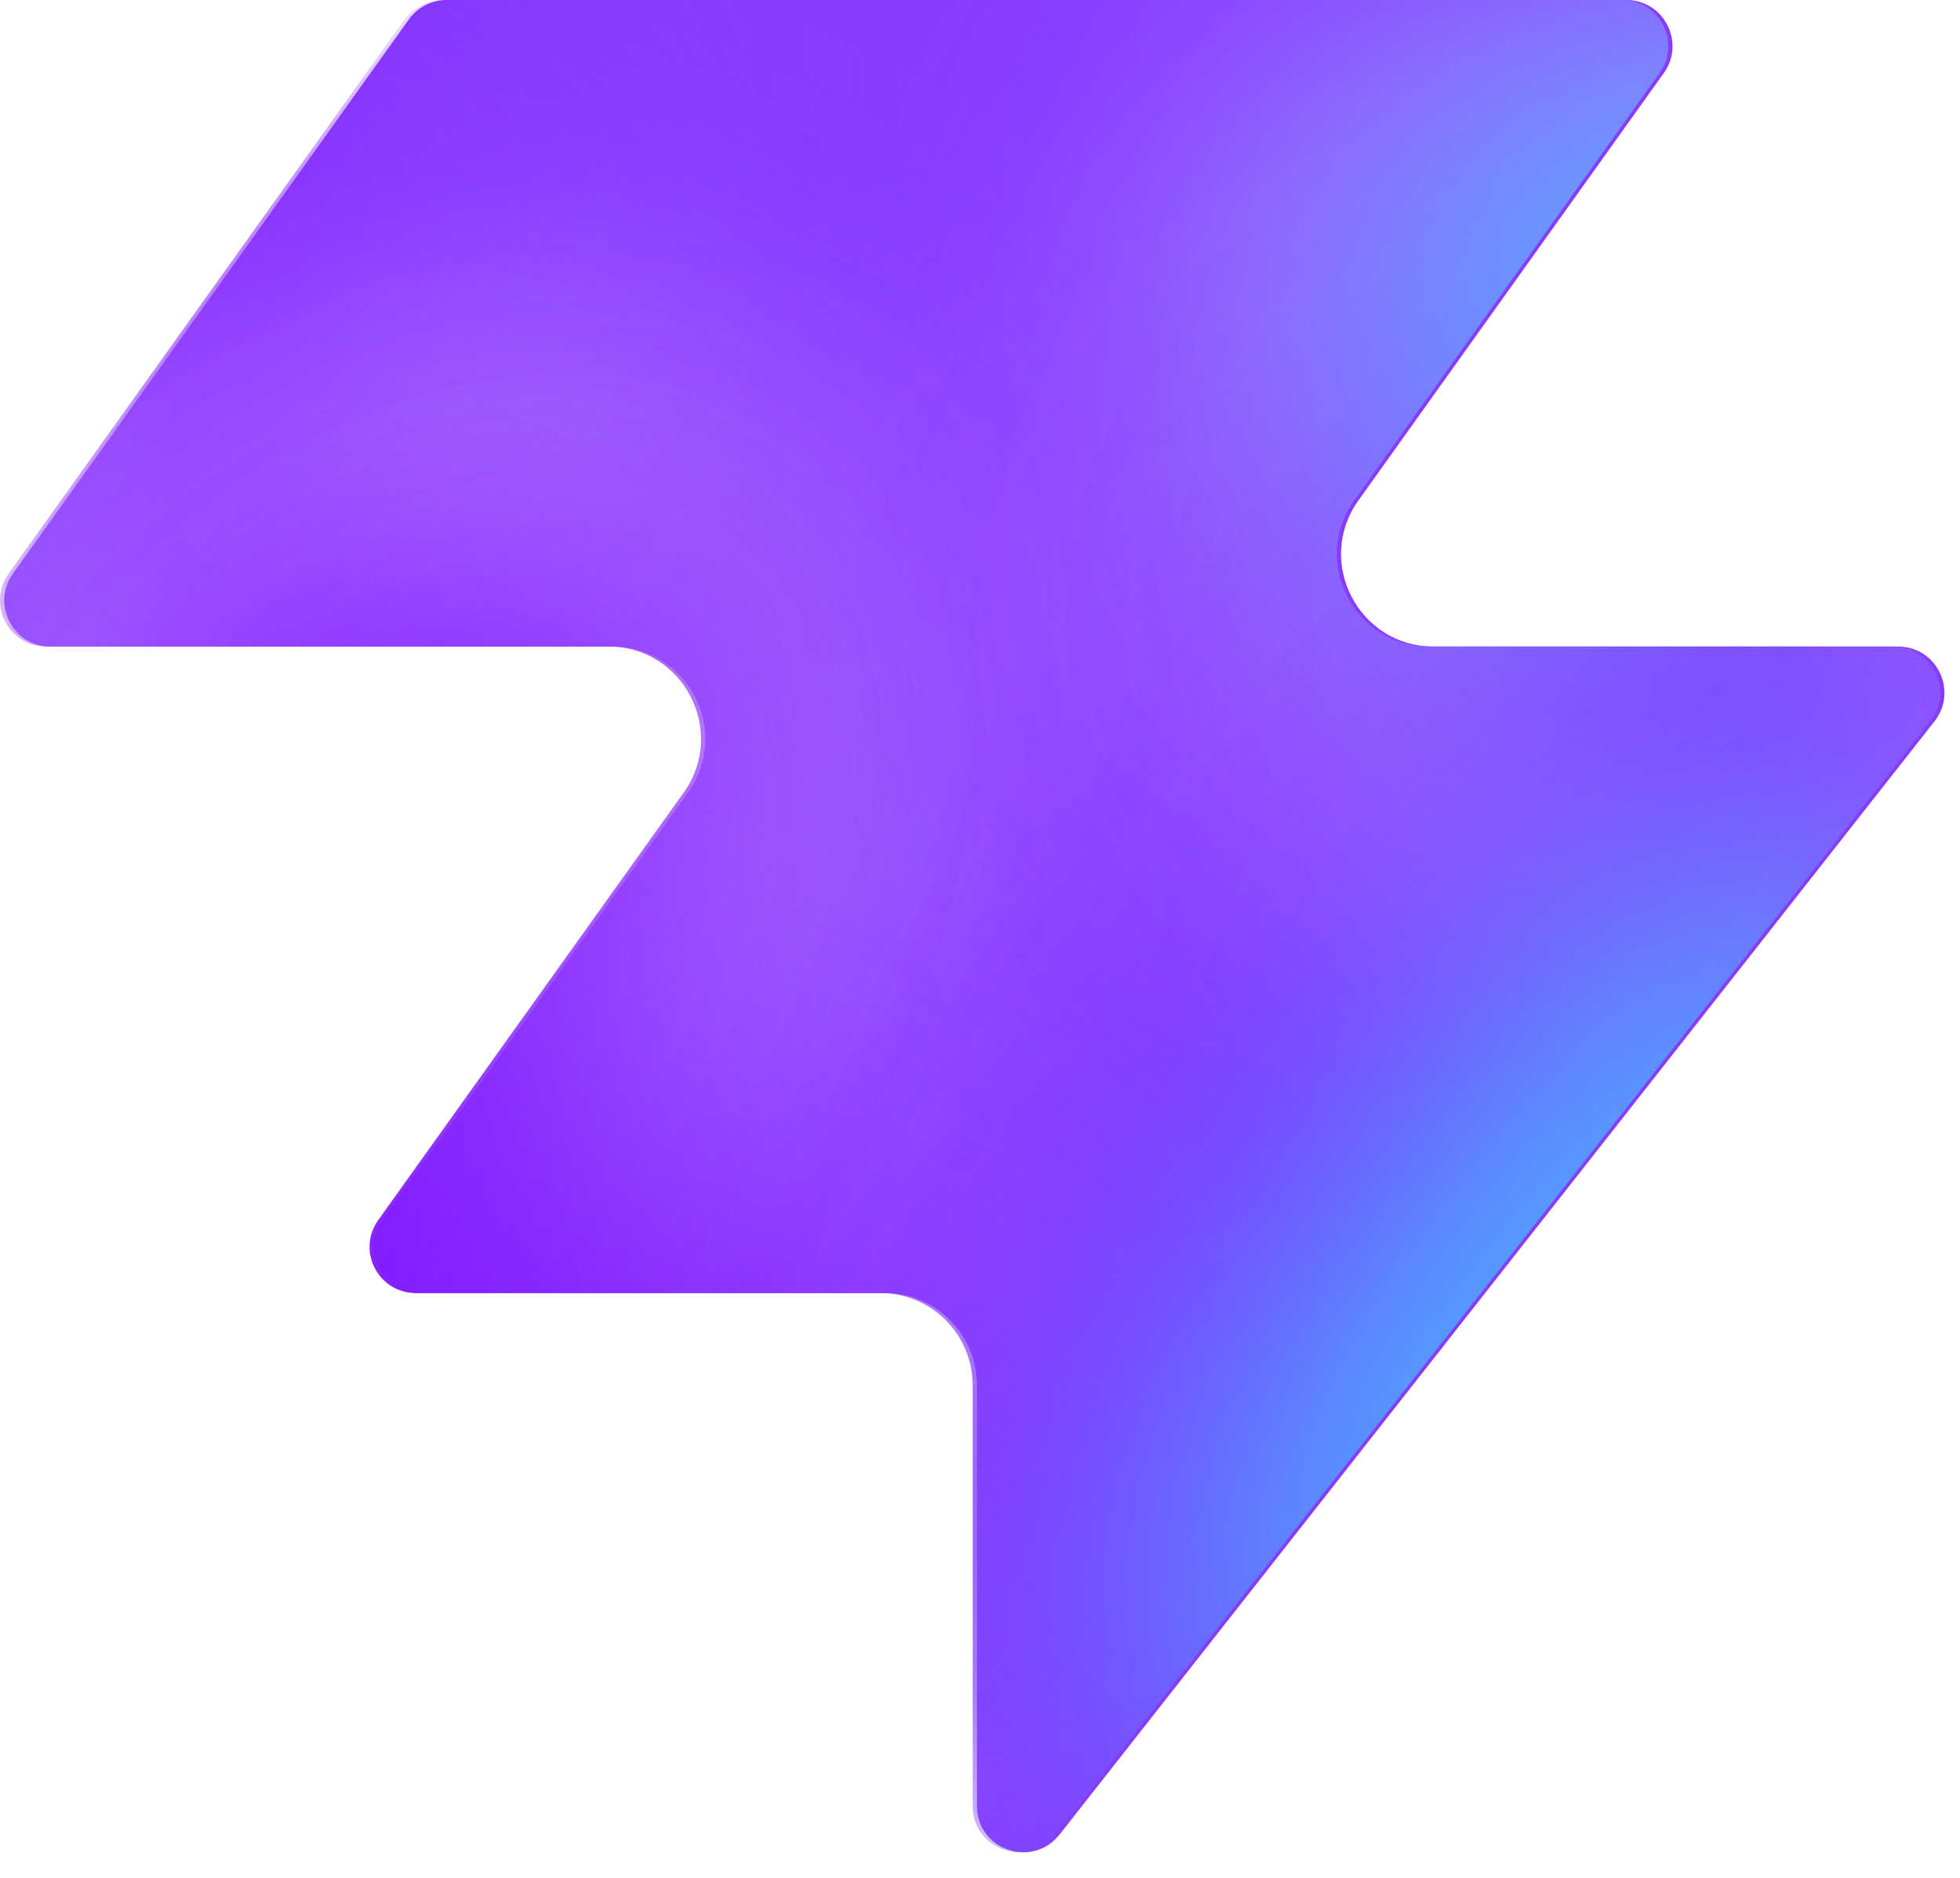
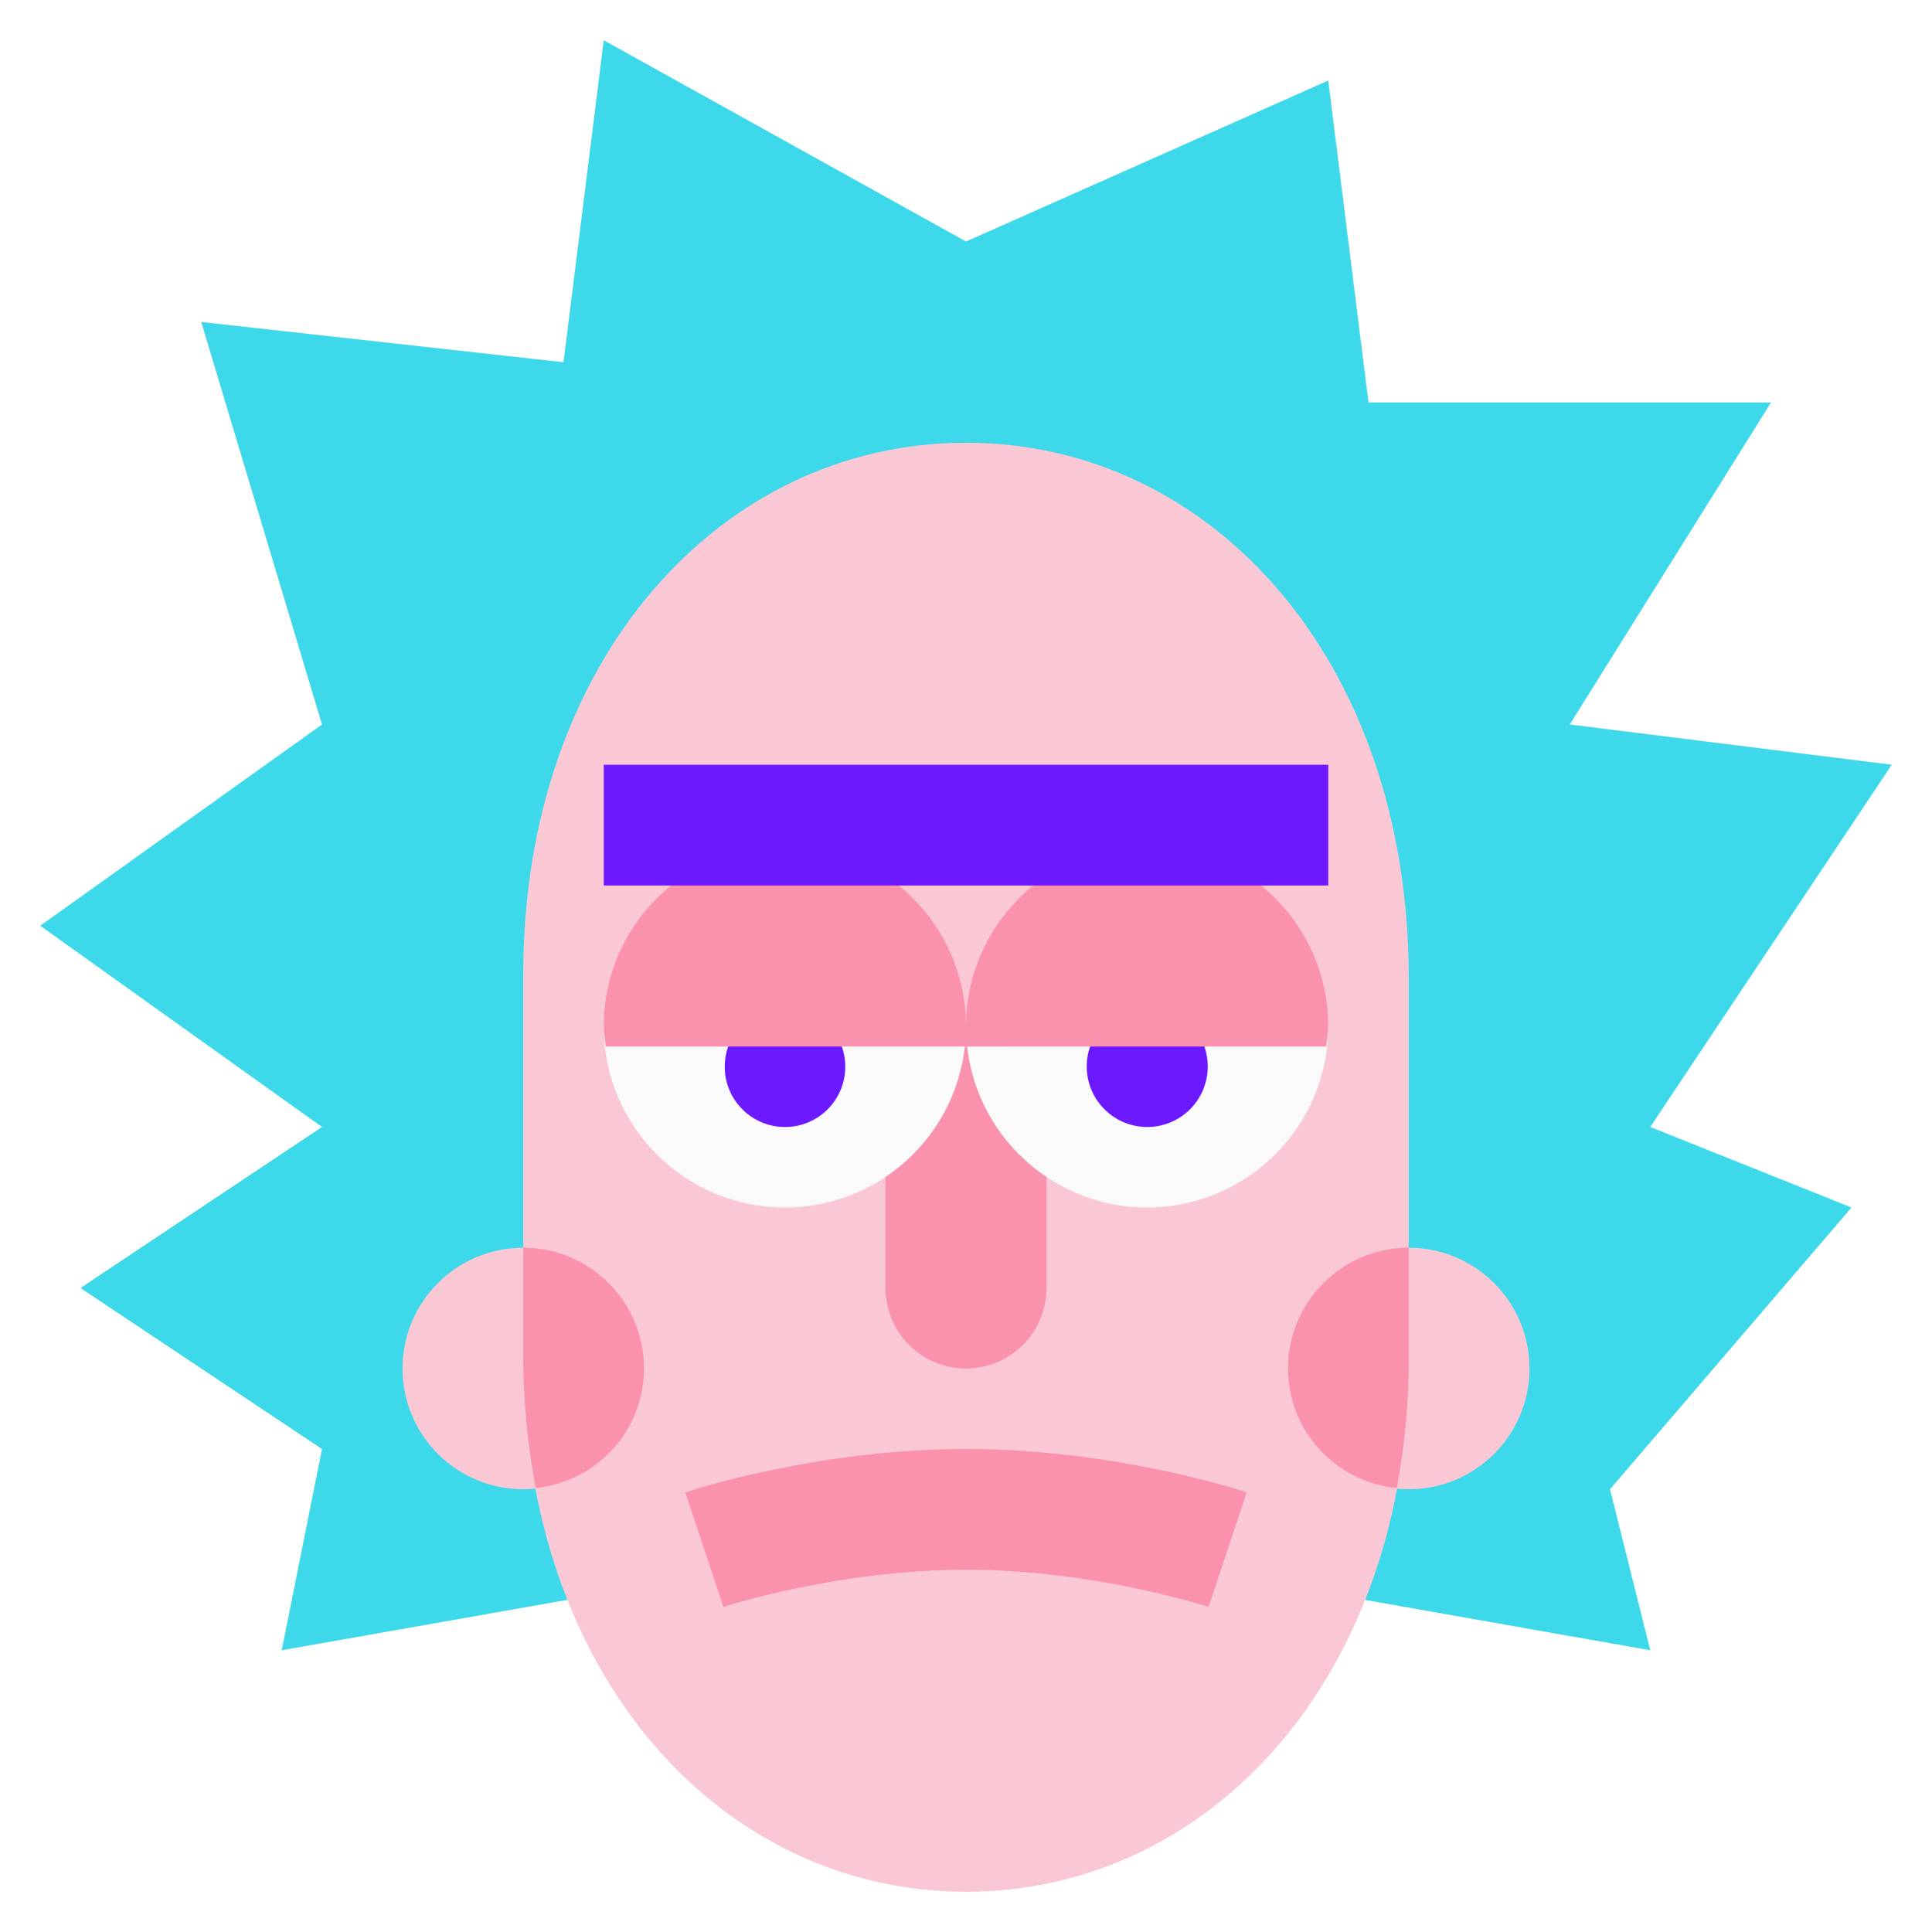
- <svg xmlns="http://www.w3.org/2000/svg" width="48" height="46" fill="none" viewBox="0 0 48 46">
-   <path fill="#863bff" d="M25.946 44.938c-.664.845-2.021.375-2.021-.698V33.937a2.26 2.26 0 0 0-2.262-2.262H10.287c-.92 0-1.456-1.04-.92-1.788l7.48-10.471c1.07-1.497 0-3.578-1.842-3.578H1.237c-.92 0-1.456-1.04-.92-1.788L10.013.474c.214-.297.556-.474.92-.474h28.894c.92 0 1.456 1.04.92 1.788l-7.48 10.471c-1.07 1.498 0 3.579 1.842 3.579h11.377c.943 0 1.473 1.088.89 1.83L25.947 44.94z" style="fill:#863bff;fill:color(display-p3 .525 .23 1);fill-opacity:1" />
-   <mask id="a" width="48" height="46" x="0" y="0" maskUnits="userSpaceOnUse" style="mask-type:alpha">
-     <path fill="#000" d="M25.842 44.938c-.664.844-2.021.375-2.021-.698V33.937a2.26 2.26 0 0 0-2.262-2.262H10.183c-.92 0-1.456-1.04-.92-1.788l7.48-10.471c1.07-1.498 0-3.579-1.842-3.579H1.133c-.92 0-1.456-1.04-.92-1.787L9.91.473c.214-.297.556-.474.92-.474h28.894c.92 0 1.456 1.04.92 1.788l-7.48 10.471c-1.07 1.498 0 3.578 1.842 3.578h11.377c.943 0 1.473 1.088.89 1.832L25.843 44.94z" style="fill:#000;fill-opacity:1" />
-   </mask>
-   <g mask="url(#a)">
-     <g filter="url(#b)">
-       <ellipse cx="5.508" cy="14.704" fill="#ede6ff" rx="5.508" ry="14.704" style="fill:#ede6ff;fill:color(display-p3 .927 .903 1);fill-opacity:1" transform="matrix(.00324 1 1 -.00324 -4.47 31.516)" />
-     </g>
-     <g filter="url(#c)">
-       <ellipse cx="10.399" cy="29.851" fill="#ede6ff" rx="10.399" ry="29.851" style="fill:#ede6ff;fill:color(display-p3 .927 .903 1);fill-opacity:1" transform="matrix(.00324 1 1 -.00324 -39.328 7.883)" />
-     </g>
-     <g filter="url(#d)">
-       <ellipse cx="5.508" cy="30.487" fill="#7e14ff" rx="5.508" ry="30.487" style="fill:#7e14ff;fill:color(display-p3 .492 .077 1);fill-opacity:1" transform="rotate(89.814 -25.913 -14.639)scale(1 -1)" />
-     </g>
-     <g filter="url(#e)">
-       <ellipse cx="5.508" cy="30.599" fill="#7e14ff" rx="5.508" ry="30.599" style="fill:#7e14ff;fill:color(display-p3 .492 .077 1);fill-opacity:1" transform="rotate(89.814 -32.644 -3.334)scale(1 -1)" />
-     </g>
-     <g filter="url(#f)">
-       <ellipse cx="5.508" cy="30.599" fill="#7e14ff" rx="5.508" ry="30.599" style="fill:#7e14ff;fill:color(display-p3 .492 .077 1);fill-opacity:1" transform="matrix(.00324 1 1 -.00324 -34.34 30.47)" />
-     </g>
-     <g filter="url(#g)">
-       <ellipse cx="14.072" cy="22.078" fill="#ede6ff" rx="14.072" ry="22.078" style="fill:#ede6ff;fill:color(display-p3 .927 .903 1);fill-opacity:1" transform="rotate(93.35 24.506 48.493)scale(-1 1)" />
-     </g>
-     <g filter="url(#h)">
-       <ellipse cx="3.47" cy="21.501" fill="#7e14ff" rx="3.47" ry="21.501" style="fill:#7e14ff;fill:color(display-p3 .492 .077 1);fill-opacity:1" transform="rotate(89.009 28.708 47.59)scale(-1 1)" />
-     </g>
-     <g filter="url(#i)">
-       <ellipse cx="3.47" cy="21.501" fill="#7e14ff" rx="3.47" ry="21.501" style="fill:#7e14ff;fill:color(display-p3 .492 .077 1);fill-opacity:1" transform="rotate(89.009 28.708 47.59)scale(-1 1)" />
-     </g>
-     <g filter="url(#j)">
-       <ellipse cx=".387" cy="8.972" fill="#7e14ff" rx="4.407" ry="29.108" style="fill:#7e14ff;fill:color(display-p3 .492 .077 1);fill-opacity:1" transform="rotate(39.51 .387 8.972)" />
-     </g>
-     <g filter="url(#k)">
-       <ellipse cx="47.523" cy="-6.092" fill="#7e14ff" rx="4.407" ry="29.108" style="fill:#7e14ff;fill:color(display-p3 .492 .077 1);fill-opacity:1" transform="rotate(37.892 47.523 -6.092)" />
-     </g>
-     <g filter="url(#l)">
-       <ellipse cx="41.412" cy="6.333" fill="#47bfff" rx="5.971" ry="9.665" style="fill:#47bfff;fill:color(display-p3 .28 .748 1);fill-opacity:1" transform="rotate(37.892 41.412 6.333)" />
-     </g>
-     <g filter="url(#m)">
-       <ellipse cx="-1.879" cy="38.332" fill="#7e14ff" rx="4.407" ry="29.108" style="fill:#7e14ff;fill:color(display-p3 .492 .077 1);fill-opacity:1" transform="rotate(37.892 -1.88 38.332)" />
-     </g>
-     <g filter="url(#n)">
-       <ellipse cx="-1.879" cy="38.332" fill="#7e14ff" rx="4.407" ry="29.108" style="fill:#7e14ff;fill:color(display-p3 .492 .077 1);fill-opacity:1" transform="rotate(37.892 -1.88 38.332)" />
-     </g>
-     <g filter="url(#o)">
-       <ellipse cx="35.651" cy="29.907" fill="#7e14ff" rx="4.407" ry="29.108" style="fill:#7e14ff;fill:color(display-p3 .492 .077 1);fill-opacity:1" transform="rotate(37.892 35.651 29.907)" />
-     </g>
-     <g filter="url(#p)">
-       <ellipse cx="38.418" cy="32.4" fill="#47bfff" rx="5.971" ry="15.297" style="fill:#47bfff;fill:color(display-p3 .28 .748 1);fill-opacity:1" transform="rotate(37.892 38.418 32.4)" />
-     </g>
-   </g>
-   <defs>
-     <filter id="b" width="60.045" height="41.654" x="-19.77" y="16.149" color-interpolation-filters="sRGB" filterUnits="userSpaceOnUse">
-       <feFlood flood-opacity="0" result="BackgroundImageFix" />
-       <feBlend in="SourceGraphic" in2="BackgroundImageFix" result="shape" />
-       <feGaussianBlur result="effect1_foregroundBlur_2002_17158" stdDeviation="7.659" />
-     </filter>
-     <filter id="c" width="90.34" height="51.437" x="-54.613" y="-7.533" color-interpolation-filters="sRGB" filterUnits="userSpaceOnUse">
-       <feFlood flood-opacity="0" result="BackgroundImageFix" />
-       <feBlend in="SourceGraphic" in2="BackgroundImageFix" result="shape" />
-       <feGaussianBlur result="effect1_foregroundBlur_2002_17158" stdDeviation="7.659" />
-     </filter>
-     <filter id="d" width="79.355" height="29.4" x="-49.64" y="2.03" color-interpolation-filters="sRGB" filterUnits="userSpaceOnUse">
-       <feFlood flood-opacity="0" result="BackgroundImageFix" />
-       <feBlend in="SourceGraphic" in2="BackgroundImageFix" result="shape" />
-       <feGaussianBlur result="effect1_foregroundBlur_2002_17158" stdDeviation="4.596" />
-     </filter>
-     <filter id="e" width="79.579" height="29.4" x="-45.045" y="20.029" color-interpolation-filters="sRGB" filterUnits="userSpaceOnUse">
-       <feFlood flood-opacity="0" result="BackgroundImageFix" />
-       <feBlend in="SourceGraphic" in2="BackgroundImageFix" result="shape" />
-       <feGaussianBlur result="effect1_foregroundBlur_2002_17158" stdDeviation="4.596" />
-     </filter>
-     <filter id="f" width="79.579" height="29.4" x="-43.513" y="21.178" color-interpolation-filters="sRGB" filterUnits="userSpaceOnUse">
-       <feFlood flood-opacity="0" result="BackgroundImageFix" />
-       <feBlend in="SourceGraphic" in2="BackgroundImageFix" result="shape" />
-       <feGaussianBlur result="effect1_foregroundBlur_2002_17158" stdDeviation="4.596" />
-     </filter>
-     <filter id="g" width="74.749" height="58.852" x="15.756" y="-17.901" color-interpolation-filters="sRGB" filterUnits="userSpaceOnUse">
-       <feFlood flood-opacity="0" result="BackgroundImageFix" />
-       <feBlend in="SourceGraphic" in2="BackgroundImageFix" result="shape" />
-       <feGaussianBlur result="effect1_foregroundBlur_2002_17158" stdDeviation="7.659" />
-     </filter>
-     <filter id="h" width="61.377" height="25.362" x="23.548" y="2.284" color-interpolation-filters="sRGB" filterUnits="userSpaceOnUse">
-       <feFlood flood-opacity="0" result="BackgroundImageFix" />
-       <feBlend in="SourceGraphic" in2="BackgroundImageFix" result="shape" />
-       <feGaussianBlur result="effect1_foregroundBlur_2002_17158" stdDeviation="4.596" />
-     </filter>
-     <filter id="i" width="61.377" height="25.362" x="23.548" y="2.284" color-interpolation-filters="sRGB" filterUnits="userSpaceOnUse">
-       <feFlood flood-opacity="0" result="BackgroundImageFix" />
-       <feBlend in="SourceGraphic" in2="BackgroundImageFix" result="shape" />
-       <feGaussianBlur result="effect1_foregroundBlur_2002_17158" stdDeviation="4.596" />
-     </filter>
-     <filter id="j" width="56.045" height="63.649" x="-27.636" y="-22.853" color-interpolation-filters="sRGB" filterUnits="userSpaceOnUse">
-       <feFlood flood-opacity="0" result="BackgroundImageFix" />
-       <feBlend in="SourceGraphic" in2="BackgroundImageFix" result="shape" />
-       <feGaussianBlur result="effect1_foregroundBlur_2002_17158" stdDeviation="4.596" />
-     </filter>
-     <filter id="k" width="54.814" height="64.646" x="20.116" y="-38.415" color-interpolation-filters="sRGB" filterUnits="userSpaceOnUse">
-       <feFlood flood-opacity="0" result="BackgroundImageFix" />
-       <feBlend in="SourceGraphic" in2="BackgroundImageFix" result="shape" />
-       <feGaussianBlur result="effect1_foregroundBlur_2002_17158" stdDeviation="4.596" />
-     </filter>
-     <filter id="l" width="33.541" height="35.313" x="24.641" y="-11.323" color-interpolation-filters="sRGB" filterUnits="userSpaceOnUse">
-       <feFlood flood-opacity="0" result="BackgroundImageFix" />
-       <feBlend in="SourceGraphic" in2="BackgroundImageFix" result="shape" />
-       <feGaussianBlur result="effect1_foregroundBlur_2002_17158" stdDeviation="4.596" />
-     </filter>
-     <filter id="m" width="54.814" height="64.646" x="-29.286" y="6.009" color-interpolation-filters="sRGB" filterUnits="userSpaceOnUse">
-       <feFlood flood-opacity="0" result="BackgroundImageFix" />
-       <feBlend in="SourceGraphic" in2="BackgroundImageFix" result="shape" />
-       <feGaussianBlur result="effect1_foregroundBlur_2002_17158" stdDeviation="4.596" />
-     </filter>
-     <filter id="n" width="54.814" height="64.646" x="-29.286" y="6.009" color-interpolation-filters="sRGB" filterUnits="userSpaceOnUse">
-       <feFlood flood-opacity="0" result="BackgroundImageFix" />
-       <feBlend in="SourceGraphic" in2="BackgroundImageFix" result="shape" />
-       <feGaussianBlur result="effect1_foregroundBlur_2002_17158" stdDeviation="4.596" />
-     </filter>
-     <filter id="o" width="54.814" height="64.646" x="8.244" y="-2.416" color-interpolation-filters="sRGB" filterUnits="userSpaceOnUse">
-       <feFlood flood-opacity="0" result="BackgroundImageFix" />
-       <feBlend in="SourceGraphic" in2="BackgroundImageFix" result="shape" />
-       <feGaussianBlur result="effect1_foregroundBlur_2002_17158" stdDeviation="4.596" />
-     </filter>
-     <filter id="p" width="39.409" height="43.623" x="18.713" y="10.588" color-interpolation-filters="sRGB" filterUnits="userSpaceOnUse">
-       <feFlood flood-opacity="0" result="BackgroundImageFix" />
-       <feBlend in="SourceGraphic" in2="BackgroundImageFix" result="shape" />
-       <feGaussianBlur result="effect1_foregroundBlur_2002_17158" stdDeviation="4.596" />
-     </filter>
-   </defs>
+ <svg xmlns="http://www.w3.org/2000/svg" viewBox="0 0 48 48" width="48px" height="48px">
+   <polygon fill="#3dd9eb" points="15,1 14,9 5,8 8,18 1,23 8,28 2,32 8,36 7,41 24,38 41,41 40,37 46,30 41,28 47,19 39,18 44,10 34,10 33,2 24,6" />
+   <path fill="#fac8d5" d="M24,11c-6.1,0-11,5.4-11,13.2v9.5C13,41.6,17.9,47,24,47s11-5.4,11-13.2v-9.5C35,16.4,30.1,11,24,11 z" />
+   <path fill="#fa91ad" d="M24,34L24,34c-1.105,0-2-0.895-2-2v-6h4v6C26,33.105,25.105,34,24,34z" />
+   <path fill="#fafafa" d="M15.05,25C15.032,25.166,15,25.329,15,25.5c0,2.485,2.015,4.5,4.5,4.5s4.5-2.015,4.5-4.5 c0-0.171-0.981-0.334-1-0.5H15.05z" />
+   <path fill="#fafafa" d="M24.05,25C24.032,25.166,24,25.329,24,25.5c0,2.485,2.015,4.5,4.5,4.5s4.5-2.015,4.5-4.5 c0-0.171-0.032-0.334-0.05-0.5H24.05z" />
+   <circle cx="28.503" cy="26.497" r="1.503" fill="#6c19ff" />
+   <path fill="#fa91ad" d="M30.027,39.924C30,39.915,27.196,39,24,39s-6,0.915-6.027,0.924l-0.947-2.847 C17.158,37.033,20.299,36,24,36s6.842,1.033,6.974,1.077L30.027,39.924z" />
+   <circle cx="19.503" cy="26.503" r="1.497" fill="#6c19ff" />
+   <path fill="#fa91ad" d="M15.05,26C15.032,25.834,15,25.671,15,25.5c0-2.485,2.015-4.5,4.5-4.5s4.5,2.015,4.5,4.5 c0,0.171,1.019,0.334,1,0.5H15.05z" />
+   <path fill="#fa91ad" d="M24.05,26C24.032,25.834,24,25.671,24,25.5c0-2.485,2.015-4.5,4.5-4.5s4.5,2.015,4.5,4.5 c0,0.171-0.032,0.334-0.05,0.5H24.05z" />
+   <rect width="18" height="3" x="15" y="19" fill="#6c19ff" />
+   <circle cx="13" cy="34" r="3" fill="#fac8d5" />
+   <circle cx="35" cy="34" r="3" fill="#fac8d5" />
+   <path fill="#fa91ad" d="M32,34c0,1.555,1.187,2.819,2.703,2.97C34.89,35.965,35,34.91,35,33.8V31 C33.343,31,32,32.343,32,34z" />
+   <path fill="#fa91ad" d="M13.31,36.969C14.819,36.812,16,35.551,16,34c0-1.657-1.343-3-3-3v2.7 C13,34.848,13.115,35.935,13.31,36.969z" />
</svg>
